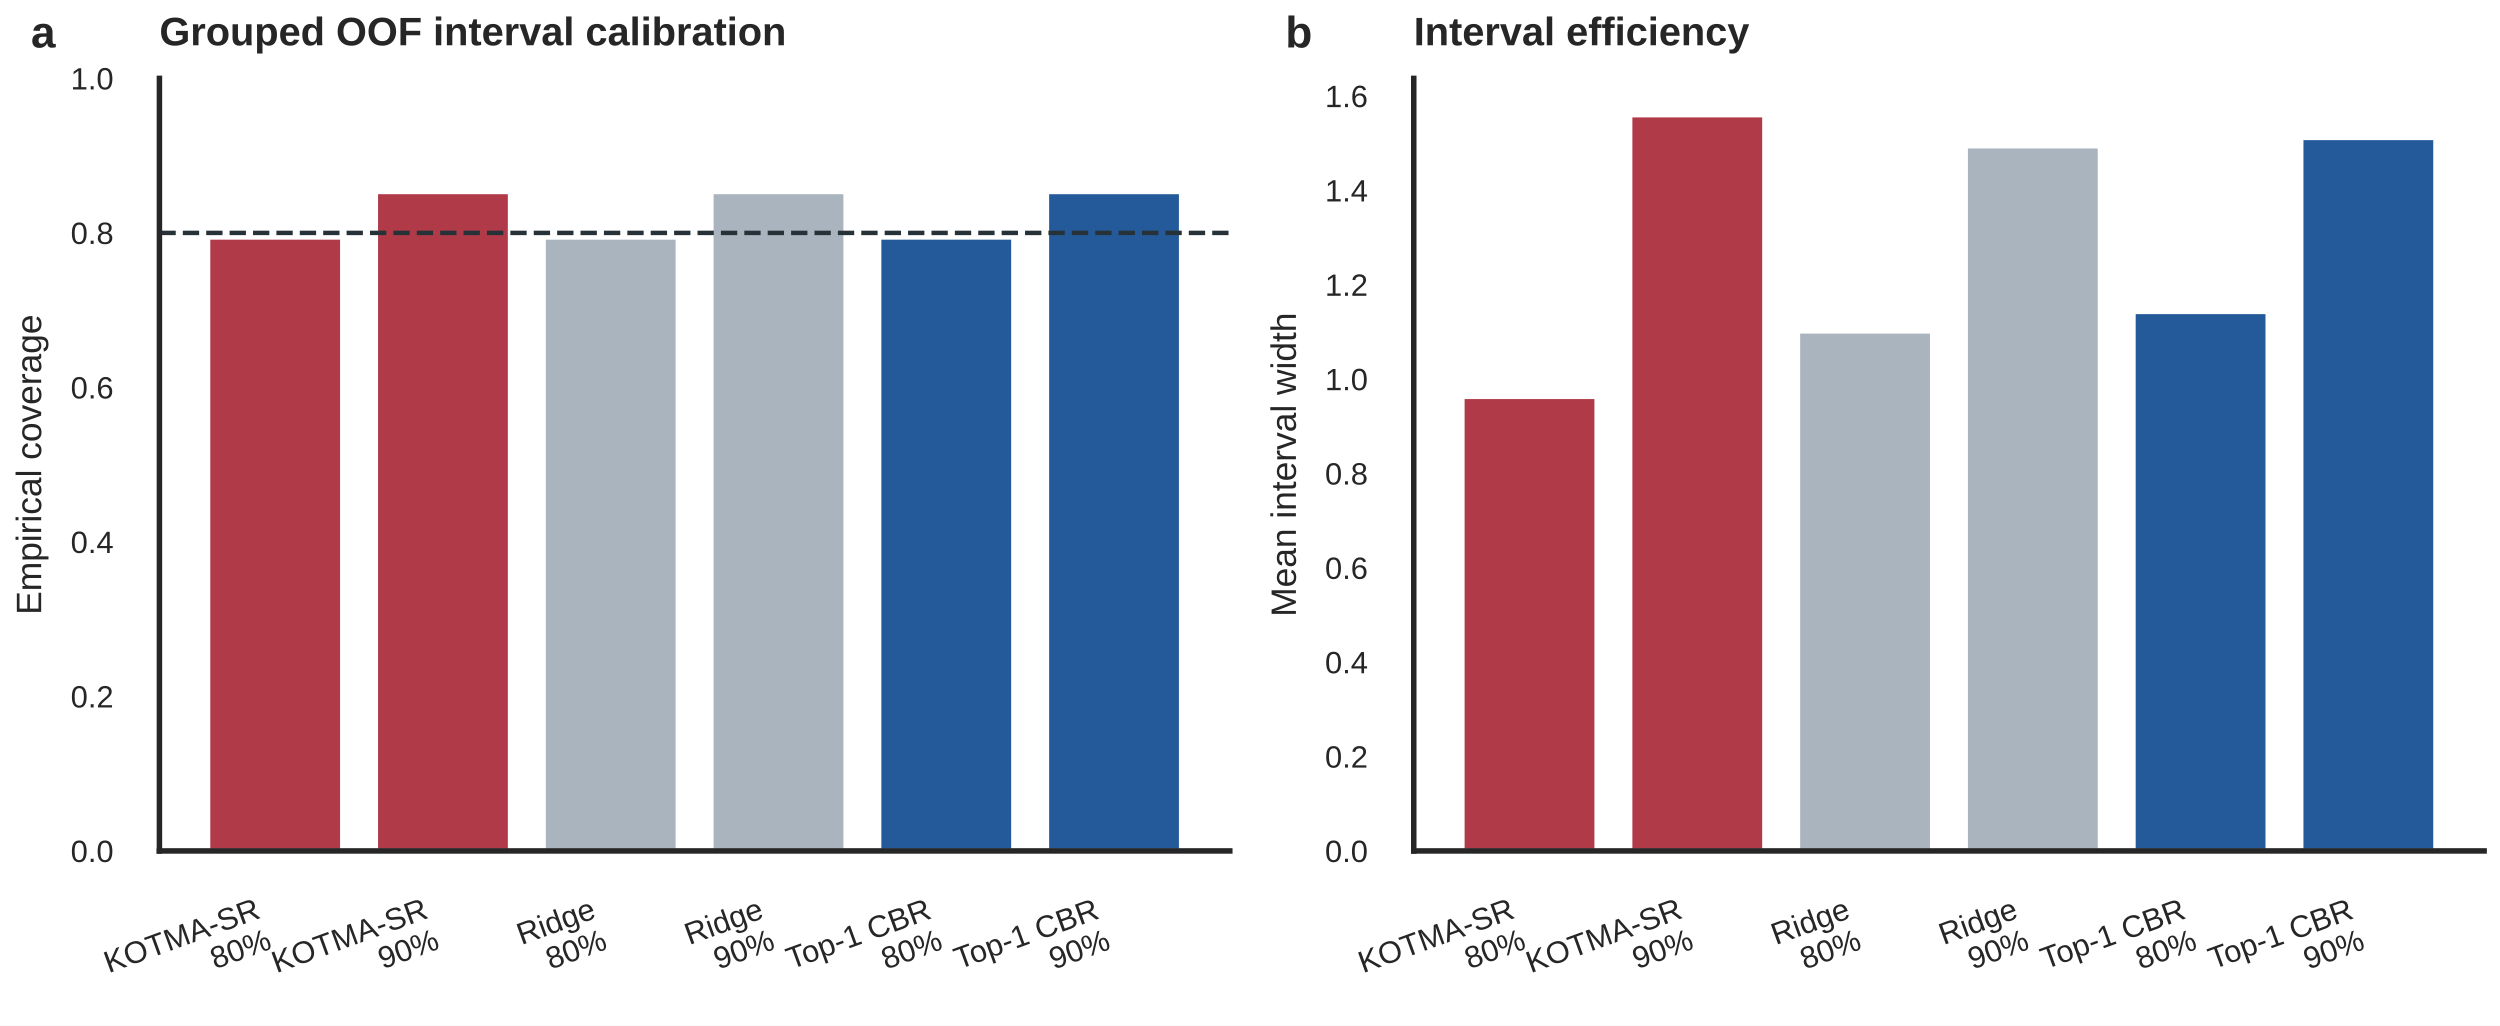
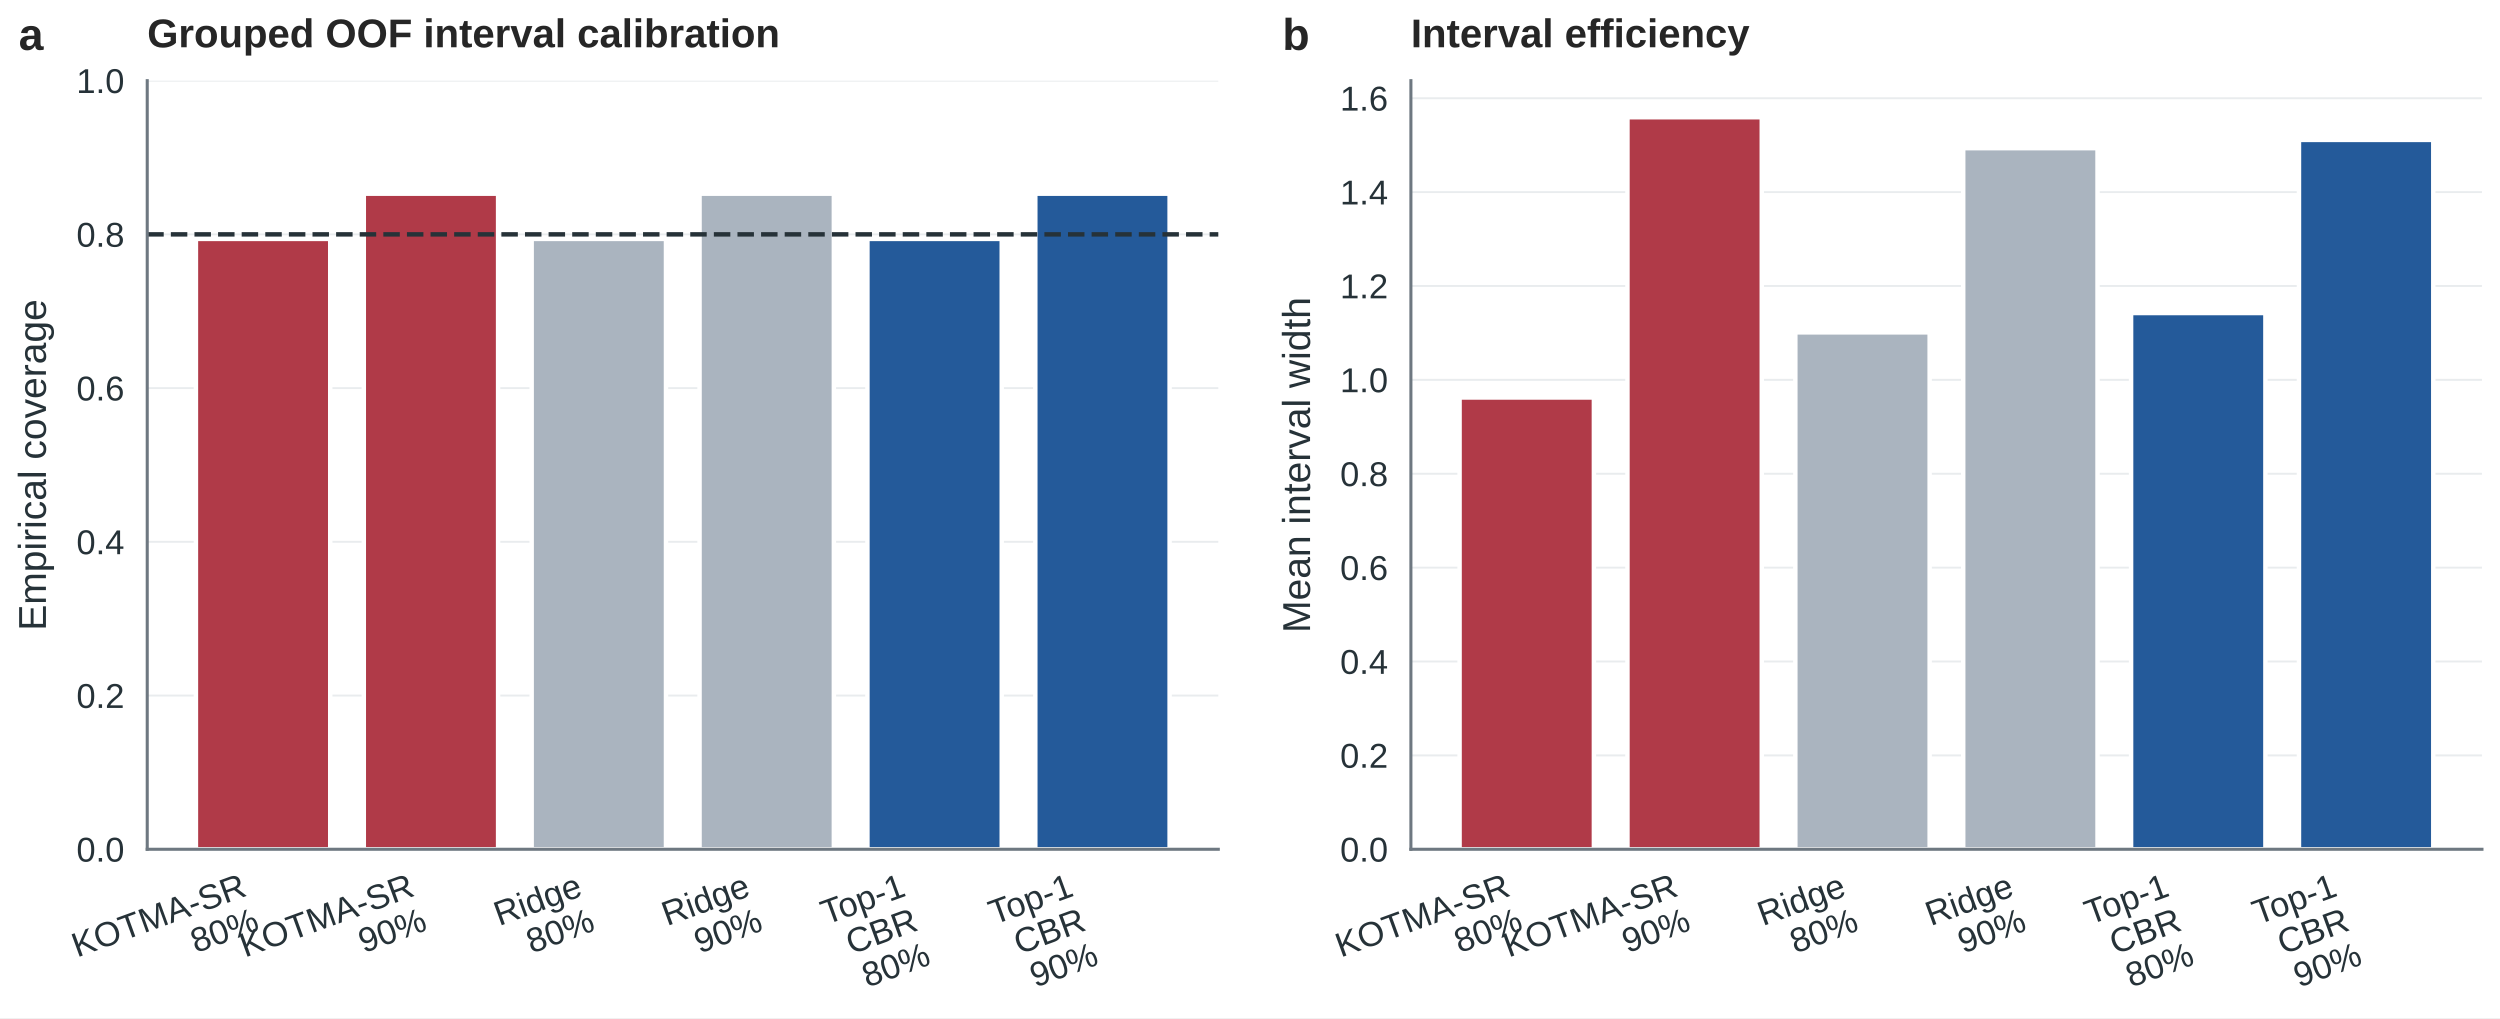
- <svg xmlns="http://www.w3.org/2000/svg" width="453.086pt" height="185.886pt" viewBox="0 0 453.086 185.886" version="1.1">
+ <svg xmlns="http://www.w3.org/2000/svg" width="448.98pt" height="182.836pt" viewBox="0 0 448.98 182.836" version="1.1">
  <defs>
    <style type="text/css">*{stroke-linejoin: round; stroke-linecap: butt}</style>
  </defs>
  <g id="figure_1">
    <g id="patch_1">
-       <path d="M -0 185.886  L 453.086 185.886  L 453.086 0  L -0 0  z " style="fill: #ffffff" />
+       <path d="M 0 182.836  L 448.98 182.836  L 448.98 0  L 0 0  z " style="fill: #ffffff" />
    </g>
    <g id="axes_1">
      <g id="patch_2">
-         <path d="M 28.892 154.219  L 222.878 154.219  L 222.878 14.207  L 28.892 14.207  z " style="fill: #ffffff" />
+         <path d="M 26.442 152.523  L 218.796 152.523  L 218.796 14.488  L 26.442 14.488  z " style="fill: #ffffff" />
      </g>
      <g id="matplotlib.axis_1">
        <g id="xtick_1">
          <g id="text_1">
-             <text style="fill: #262626; font: 5.6px 'Arial', 'DejaVu Sans', 'Liberation Sans', sans-serif" transform="translate(19.69194 176.3946) rotate(-20)">KOTMA-SR</text>
-             <text style="fill: #262626; font: 5.6px 'Arial', 'DejaVu Sans', 'Liberation Sans', sans-serif" transform="translate(38.9591 175.6851) rotate(-20)">80%</text>
+             <text style="fill: #263238; font: 6.2px 'Arial', 'DejaVu Sans', 'Liberation Sans', sans-serif" transform="translate(13.83159 171.9852) rotate(-20)">KOTMA-SR</text>
+             <text style="fill: #263238; font: 6.2px 'Arial', 'DejaVu Sans', 'Liberation Sans', sans-serif" transform="translate(35.16309 171.1997) rotate(-20)">80%</text>
          </g>
        </g>
        <g id="xtick_2">
          <g id="text_2">
-             <text style="fill: #262626; font: 5.6px 'Arial', 'DejaVu Sans', 'Liberation Sans', sans-serif" transform="translate(50.09734 176.3946) rotate(-20)">KOTMA-SR</text>
-             <text style="fill: #262626; font: 5.6px 'Arial', 'DejaVu Sans', 'Liberation Sans', sans-serif" transform="translate(69.3645 175.6851) rotate(-20)">90%</text>
+             <text style="fill: #263238; font: 6.2px 'Arial', 'DejaVu Sans', 'Liberation Sans', sans-serif" transform="translate(43.98112 171.9852) rotate(-20)">KOTMA-SR</text>
+             <text style="fill: #263238; font: 6.2px 'Arial', 'DejaVu Sans', 'Liberation Sans', sans-serif" transform="translate(65.31262 171.1997) rotate(-20)">90%</text>
          </g>
        </g>
        <g id="xtick_3">
          <g id="text_3">
-             <text style="fill: #262626; font: 5.6px 'Arial', 'DejaVu Sans', 'Liberation Sans', sans-serif" transform="translate(94.50509 171.29) rotate(-20)">Ridge</text>
-             <text style="fill: #262626; font: 5.6px 'Arial', 'DejaVu Sans', 'Liberation Sans', sans-serif" transform="translate(99.7699 175.7468) rotate(-20)">80%</text>
+             <text style="fill: #263238; font: 6.2px 'Arial', 'DejaVu Sans', 'Liberation Sans', sans-serif" transform="translate(89.63325 166.3337) rotate(-20)">Ridge</text>
+             <text style="fill: #263238; font: 6.2px 'Arial', 'DejaVu Sans', 'Liberation Sans', sans-serif" transform="translate(95.46215 171.2679) rotate(-20)">80%</text>
          </g>
        </g>
        <g id="xtick_4">
          <g id="text_4">
-             <text style="fill: #262626; font: 5.6px 'Arial', 'DejaVu Sans', 'Liberation Sans', sans-serif" transform="translate(124.9105 171.29) rotate(-20)">Ridge</text>
-             <text style="fill: #262626; font: 5.6px 'Arial', 'DejaVu Sans', 'Liberation Sans', sans-serif" transform="translate(130.1753 175.7468) rotate(-20)">90%</text>
+             <text style="fill: #263238; font: 6.2px 'Arial', 'DejaVu Sans', 'Liberation Sans', sans-serif" transform="translate(119.7828 166.3337) rotate(-20)">Ridge</text>
+             <text style="fill: #263238; font: 6.2px 'Arial', 'DejaVu Sans', 'Liberation Sans', sans-serif" transform="translate(125.6117 171.2679) rotate(-20)">90%</text>
          </g>
        </g>
        <g id="xtick_5">
          <g id="text_5">
-             <text style="fill: #262626; font: 5.6px 'Arial', 'DejaVu Sans', 'Liberation Sans', sans-serif" transform="translate(143.3543 175.716) rotate(-20)">Top-1 CBR</text>
-             <text style="fill: #262626; font: 5.6px 'Arial', 'DejaVu Sans', 'Liberation Sans', sans-serif" transform="translate(160.5807 175.7493) rotate(-20)">80%</text>
+             <text style="fill: #263238; font: 6.2px 'Arial', 'DejaVu Sans', 'Liberation Sans', sans-serif" transform="translate(148.3661 166.1137) rotate(-20)">Top-1</text>
+             <text style="fill: #263238; font: 6.2px 'Arial', 'DejaVu Sans', 'Liberation Sans', sans-serif" transform="translate(152.8775 171.4502) rotate(-20)">CBR</text>
+             <text style="fill: #263238; font: 6.2px 'Arial', 'DejaVu Sans', 'Liberation Sans', sans-serif" transform="translate(155.7612 177.3792) rotate(-20)">80%</text>
          </g>
        </g>
        <g id="xtick_6">
          <g id="text_6">
-             <text style="fill: #262626; font: 5.6px 'Arial', 'DejaVu Sans', 'Liberation Sans', sans-serif" transform="translate(173.7597 175.716) rotate(-20)">Top-1 CBR</text>
-             <text style="fill: #262626; font: 5.6px 'Arial', 'DejaVu Sans', 'Liberation Sans', sans-serif" transform="translate(190.9861 175.7493) rotate(-20)">90%</text>
+             <text style="fill: #263238; font: 6.2px 'Arial', 'DejaVu Sans', 'Liberation Sans', sans-serif" transform="translate(178.5156 166.1137) rotate(-20)">Top-1</text>
+             <text style="fill: #263238; font: 6.2px 'Arial', 'DejaVu Sans', 'Liberation Sans', sans-serif" transform="translate(183.027 171.4502) rotate(-20)">CBR</text>
+             <text style="fill: #263238; font: 6.2px 'Arial', 'DejaVu Sans', 'Liberation Sans', sans-serif" transform="translate(185.9107 177.3792) rotate(-20)">90%</text>
          </g>
        </g>
      </g>
      <g id="matplotlib.axis_2">
        <g id="ytick_1">
+           <g id="line2d_1">
+             <path d="M 26.442 152.523  L 218.796 152.523  " clip-path="url(#pb52e770042)" style="fill: none; stroke: #aab4bf; stroke-opacity: 0.25; stroke-width: 0.35; stroke-linecap: round" />
+           </g>
          <g id="text_7">
-             <text style="fill: #262626; font: 5.6px 'Arial', 'DejaVu Sans', 'Liberation Sans', sans-serif; text-anchor: end" x="20.592" y="156.224" transform="rotate(-0 20.592 156.2235)">0.0</text>
+             <text style="fill: #263238; font: 6.2px 'Arial', 'DejaVu Sans', 'Liberation Sans', sans-serif; text-anchor: end" x="22.342" y="154.742" transform="rotate(-0 22.34175 154.7422)">0.0</text>
          </g>
        </g>
        <g id="ytick_2">
+           <g id="line2d_2">
+             <path d="M 26.442 124.916  L 218.796 124.916  " clip-path="url(#pb52e770042)" style="fill: none; stroke: #aab4bf; stroke-opacity: 0.25; stroke-width: 0.35; stroke-linecap: round" />
+           </g>
          <g id="text_8">
-             <text style="fill: #262626; font: 5.6px 'Arial', 'DejaVu Sans', 'Liberation Sans', sans-serif; text-anchor: end" x="20.592" y="128.221" transform="rotate(-0 20.592 128.221)">0.2</text>
+             <text style="fill: #263238; font: 6.2px 'Arial', 'DejaVu Sans', 'Liberation Sans', sans-serif; text-anchor: end" x="22.342" y="127.135" transform="rotate(-0 22.34175 127.1351)">0.2</text>
          </g>
        </g>
        <g id="ytick_3">
+           <g id="line2d_3">
+             <path d="M 26.442 97.309  L 218.796 97.309  " clip-path="url(#pb52e770042)" style="fill: none; stroke: #aab4bf; stroke-opacity: 0.25; stroke-width: 0.35; stroke-linecap: round" />
+           </g>
          <g id="text_9">
-             <text style="fill: #262626; font: 5.6px 'Arial', 'DejaVu Sans', 'Liberation Sans', sans-serif; text-anchor: end" x="20.592" y="100.218" transform="rotate(-0 20.592 100.2185)">0.4</text>
+             <text style="fill: #263238; font: 6.2px 'Arial', 'DejaVu Sans', 'Liberation Sans', sans-serif; text-anchor: end" x="22.342" y="99.528" transform="rotate(-0 22.34175 99.52794)">0.4</text>
          </g>
        </g>
        <g id="ytick_4">
+           <g id="line2d_4">
+             <path d="M 26.442 69.702  L 218.796 69.702  " clip-path="url(#pb52e770042)" style="fill: none; stroke: #aab4bf; stroke-opacity: 0.25; stroke-width: 0.35; stroke-linecap: round" />
+           </g>
          <g id="text_10">
-             <text style="fill: #262626; font: 5.6px 'Arial', 'DejaVu Sans', 'Liberation Sans', sans-serif; text-anchor: end" x="20.592" y="72.216" transform="rotate(-0 20.592 72.21597)">0.6</text>
+             <text style="fill: #263238; font: 6.2px 'Arial', 'DejaVu Sans', 'Liberation Sans', sans-serif; text-anchor: end" x="22.342" y="71.921" transform="rotate(-0 22.34175 71.92082)">0.6</text>
          </g>
        </g>
        <g id="ytick_5">
+           <g id="line2d_5">
+             <path d="M 26.442 42.095  L 218.796 42.095  " clip-path="url(#pb52e770042)" style="fill: none; stroke: #aab4bf; stroke-opacity: 0.25; stroke-width: 0.35; stroke-linecap: round" />
+           </g>
          <g id="text_11">
-             <text style="fill: #262626; font: 5.6px 'Arial', 'DejaVu Sans', 'Liberation Sans', sans-serif; text-anchor: end" x="20.592" y="44.213" transform="rotate(-0 20.592 44.21346)">0.8</text>
+             <text style="fill: #263238; font: 6.2px 'Arial', 'DejaVu Sans', 'Liberation Sans', sans-serif; text-anchor: end" x="22.342" y="44.314" transform="rotate(-0 22.34175 44.31371)">0.8</text>
          </g>
        </g>
        <g id="ytick_6">
+           <g id="line2d_6">
+             <path d="M 26.442 14.488  L 218.796 14.488  " clip-path="url(#pb52e770042)" style="fill: none; stroke: #aab4bf; stroke-opacity: 0.25; stroke-width: 0.35; stroke-linecap: round" />
+           </g>
          <g id="text_12">
-             <text style="fill: #262626; font: 5.6px 'Arial', 'DejaVu Sans', 'Liberation Sans', sans-serif; text-anchor: end" x="20.592" y="16.211" transform="rotate(-0 20.592 16.21094)">1.0</text>
+             <text style="fill: #263238; font: 6.2px 'Arial', 'DejaVu Sans', 'Liberation Sans', sans-serif; text-anchor: end" x="22.342" y="16.707" transform="rotate(-0 22.34175 16.7066)">1.0</text>
          </g>
        </g>
        <g id="text_13">
-           <text style="fill: #262626; font: 6.4px 'Arial', 'DejaVu Sans', 'Liberation Sans', sans-serif; text-anchor: middle" x="7.461" y="84.213" transform="rotate(-90 7.461 84.21304)">Empirical coverage</text>
+           <text style="fill: #263238; font: 7px 'Arial', 'DejaVu Sans', 'Liberation Sans', sans-serif; text-anchor: middle" x="8.25" y="83.505" transform="rotate(-90 8.250469 83.50546)">Empirical coverage</text>
        </g>
      </g>
      <g id="patch_3">
-         <path d="M 37.71 154.219  L 62.034 154.219  L 62.034 43.033  L 37.71 43.033  z " clip-path="url(#paaefe15632)" style="fill: #b03a48; stroke: #ffffff; stroke-width: 0.8; stroke-linejoin: miter" />
+         <path d="M 35.185 152.523  L 59.305 152.523  L 59.305 42.907  L 35.185 42.907  z " clip-path="url(#pb52e770042)" style="fill: #b03a48; stroke: #ffffff; stroke-width: 0.8; stroke-linejoin: miter" />
      </g>
      <g id="patch_4">
-         <path d="M 68.115 154.219  L 92.439 154.219  L 92.439 34.797  L 68.115 34.797  z " clip-path="url(#paaefe15632)" style="fill: #b03a48; stroke: #ffffff; stroke-width: 0.8; stroke-linejoin: miter" />
+         <path d="M 65.335 152.523  L 89.454 152.523  L 89.454 34.787  L 65.335 34.787  z " clip-path="url(#pb52e770042)" style="fill: #b03a48; stroke: #ffffff; stroke-width: 0.8; stroke-linejoin: miter" />
      </g>
      <g id="patch_5">
-         <path d="M 98.52 154.219  L 122.845 154.219  L 122.845 43.033  L 98.52 43.033  z " clip-path="url(#paaefe15632)" style="fill: #aab4bf; stroke: #ffffff; stroke-width: 0.8; stroke-linejoin: miter" />
+         <path d="M 95.484 152.523  L 119.604 152.523  L 119.604 42.907  L 95.484 42.907  z " clip-path="url(#pb52e770042)" style="fill: #aab4bf; stroke: #ffffff; stroke-width: 0.8; stroke-linejoin: miter" />
      </g>
      <g id="patch_6">
-         <path d="M 128.926 154.219  L 153.25 154.219  L 153.25 34.797  L 128.926 34.797  z " clip-path="url(#paaefe15632)" style="fill: #aab4bf; stroke: #ffffff; stroke-width: 0.8; stroke-linejoin: miter" />
+         <path d="M 125.634 152.523  L 149.753 152.523  L 149.753 34.787  L 125.634 34.787  z " clip-path="url(#pb52e770042)" style="fill: #aab4bf; stroke: #ffffff; stroke-width: 0.8; stroke-linejoin: miter" />
      </g>
      <g id="patch_7">
-         <path d="M 159.331 154.219  L 183.655 154.219  L 183.655 43.033  L 159.331 43.033  z " clip-path="url(#paaefe15632)" style="fill: #245a9a; stroke: #ffffff; stroke-width: 0.8; stroke-linejoin: miter" />
+         <path d="M 155.783 152.523  L 179.903 152.523  L 179.903 42.907  L 155.783 42.907  z " clip-path="url(#pb52e770042)" style="fill: #245a9a; stroke: #ffffff; stroke-width: 0.8; stroke-linejoin: miter" />
      </g>
      <g id="patch_8">
-         <path d="M 189.737 154.219  L 214.061 154.219  L 214.061 34.797  L 189.737 34.797  z " clip-path="url(#paaefe15632)" style="fill: #245a9a; stroke: #ffffff; stroke-width: 0.8; stroke-linejoin: miter" />
-       </g>
-       <g id="line2d_1">
-         <path d="M 28.892 42.209  L 222.878 42.209  " clip-path="url(#paaefe15632)" style="fill: none; stroke-dasharray: 2.96,1.28; stroke-dashoffset: 0; stroke: #263238; stroke-width: 0.8" />
+         <path d="M 185.933 152.523  L 210.052 152.523  L 210.052 34.787  L 185.933 34.787  z " clip-path="url(#pb52e770042)" style="fill: #245a9a; stroke: #ffffff; stroke-width: 0.8; stroke-linejoin: miter" />
+       </g>
+       <g id="line2d_7">
+         <path d="M 26.442 42.095  L 218.796 42.095  " clip-path="url(#pb52e770042)" style="fill: none; stroke-dasharray: 2.96,1.28; stroke-dashoffset: 0; stroke: #263238; stroke-width: 0.8" />
      </g>
      <g id="patch_9">
-         <path d="M 28.892 154.219  L 28.892 14.207  " style="fill: none; stroke: #262626; stroke-linejoin: miter; stroke-linecap: square" />
+         <path d="M 26.442 152.523  L 26.442 14.488  " style="fill: none; stroke: #6e7881; stroke-width: 0.55; stroke-linejoin: miter; stroke-linecap: square" />
      </g>
      <g id="patch_10">
-         <path d="M 28.892 154.219  L 222.878 154.219  " style="fill: none; stroke: #262626; stroke-linejoin: miter; stroke-linecap: square" />
+         <path d="M 26.442 152.523  L 218.796 152.523  " style="fill: none; stroke: #6e7881; stroke-width: 0.55; stroke-linejoin: miter; stroke-linecap: square" />
      </g>
      <g id="text_14">
-         <text style="fill: #262626; font: 700 8px 'Arial', 'DejaVu Sans', 'Liberation Sans', sans-serif; text-anchor: start" x="5.614" y="8.606" transform="rotate(-0 5.613625 8.60625)">a</text>
+         <text style="fill: #262626; font: 700 8px 'Arial', 'DejaVu Sans', 'Liberation Sans', sans-serif; text-anchor: start" x="3.359" y="8.966" transform="rotate(-0 3.35927 8.96625)">a</text>
      </g>
      <g id="text_15">
-         <text style="fill: #262626; font: 700 7.2px 'Arial', 'DejaVu Sans', 'Liberation Sans', sans-serif; text-anchor: start" x="28.892" y="8.207" transform="rotate(-0 28.892 8.206753)">Grouped OOF interval calibration</text>
+         <text style="fill: #262626; font: 700 7.2px 'Arial', 'DejaVu Sans', 'Liberation Sans', sans-serif; text-anchor: start" x="26.442" y="8.488" transform="rotate(-0 26.44175 8.487673)">Grouped OOF interval calibration</text>
      </g>
    </g>
    <g id="axes_2">
      <g id="patch_11">
-         <path d="M 256.22 154.219  L 450.206 154.219  L 450.206 14.207  L 256.22 14.207  z " style="fill: #ffffff" />
+         <path d="M 253.386 152.523  L 445.74 152.523  L 445.74 14.488  L 253.386 14.488  z " style="fill: #ffffff" />
      </g>
      <g id="matplotlib.axis_3">
        <g id="xtick_7">
          <g id="text_16">
-             <text style="fill: #262626; font: 5.6px 'Arial', 'DejaVu Sans', 'Liberation Sans', sans-serif" transform="translate(247.0199 176.3946) rotate(-20)">KOTMA-SR</text>
-             <text style="fill: #262626; font: 5.6px 'Arial', 'DejaVu Sans', 'Liberation Sans', sans-serif" transform="translate(266.2871 175.6851) rotate(-20)">80%</text>
+             <text style="fill: #263238; font: 6.2px 'Arial', 'DejaVu Sans', 'Liberation Sans', sans-serif" transform="translate(240.7756 171.9852) rotate(-20)">KOTMA-SR</text>
+             <text style="fill: #263238; font: 6.2px 'Arial', 'DejaVu Sans', 'Liberation Sans', sans-serif" transform="translate(262.1071 171.1997) rotate(-20)">80%</text>
          </g>
        </g>
        <g id="xtick_8">
          <g id="text_17">
-             <text style="fill: #262626; font: 5.6px 'Arial', 'DejaVu Sans', 'Liberation Sans', sans-serif" transform="translate(277.4253 176.3946) rotate(-20)">KOTMA-SR</text>
-             <text style="fill: #262626; font: 5.6px 'Arial', 'DejaVu Sans', 'Liberation Sans', sans-serif" transform="translate(296.6925 175.6851) rotate(-20)">90%</text>
+             <text style="fill: #263238; font: 6.2px 'Arial', 'DejaVu Sans', 'Liberation Sans', sans-serif" transform="translate(270.9251 171.9852) rotate(-20)">KOTMA-SR</text>
+             <text style="fill: #263238; font: 6.2px 'Arial', 'DejaVu Sans', 'Liberation Sans', sans-serif" transform="translate(292.2566 171.1997) rotate(-20)">90%</text>
          </g>
        </g>
        <g id="xtick_9">
          <g id="text_18">
-             <text style="fill: #262626; font: 5.6px 'Arial', 'DejaVu Sans', 'Liberation Sans', sans-serif" transform="translate(321.8331 171.29) rotate(-20)">Ridge</text>
-             <text style="fill: #262626; font: 5.6px 'Arial', 'DejaVu Sans', 'Liberation Sans', sans-serif" transform="translate(327.0979 175.7468) rotate(-20)">80%</text>
+             <text style="fill: #263238; font: 6.2px 'Arial', 'DejaVu Sans', 'Liberation Sans', sans-serif" transform="translate(316.5772 166.3337) rotate(-20)">Ridge</text>
+             <text style="fill: #263238; font: 6.2px 'Arial', 'DejaVu Sans', 'Liberation Sans', sans-serif" transform="translate(322.4061 171.2679) rotate(-20)">80%</text>
          </g>
        </g>
        <g id="xtick_10">
          <g id="text_19">
-             <text style="fill: #262626; font: 5.6px 'Arial', 'DejaVu Sans', 'Liberation Sans', sans-serif" transform="translate(352.2385 171.29) rotate(-20)">Ridge</text>
-             <text style="fill: #262626; font: 5.6px 'Arial', 'DejaVu Sans', 'Liberation Sans', sans-serif" transform="translate(357.5033 175.7468) rotate(-20)">90%</text>
+             <text style="fill: #263238; font: 6.2px 'Arial', 'DejaVu Sans', 'Liberation Sans', sans-serif" transform="translate(346.7268 166.3337) rotate(-20)">Ridge</text>
+             <text style="fill: #263238; font: 6.2px 'Arial', 'DejaVu Sans', 'Liberation Sans', sans-serif" transform="translate(352.5557 171.2679) rotate(-20)">90%</text>
          </g>
        </g>
        <g id="xtick_11">
          <g id="text_20">
-             <text style="fill: #262626; font: 5.6px 'Arial', 'DejaVu Sans', 'Liberation Sans', sans-serif" transform="translate(370.6823 175.716) rotate(-20)">Top-1 CBR</text>
-             <text style="fill: #262626; font: 5.6px 'Arial', 'DejaVu Sans', 'Liberation Sans', sans-serif" transform="translate(387.9087 175.7493) rotate(-20)">80%</text>
+             <text style="fill: #263238; font: 6.2px 'Arial', 'DejaVu Sans', 'Liberation Sans', sans-serif" transform="translate(375.3101 166.1137) rotate(-20)">Top-1</text>
+             <text style="fill: #263238; font: 6.2px 'Arial', 'DejaVu Sans', 'Liberation Sans', sans-serif" transform="translate(379.8215 171.4502) rotate(-20)">CBR</text>
+             <text style="fill: #263238; font: 6.2px 'Arial', 'DejaVu Sans', 'Liberation Sans', sans-serif" transform="translate(382.7052 177.3792) rotate(-20)">80%</text>
          </g>
        </g>
        <g id="xtick_12">
          <g id="text_21">
-             <text style="fill: #262626; font: 5.6px 'Arial', 'DejaVu Sans', 'Liberation Sans', sans-serif" transform="translate(401.0877 175.716) rotate(-20)">Top-1 CBR</text>
-             <text style="fill: #262626; font: 5.6px 'Arial', 'DejaVu Sans', 'Liberation Sans', sans-serif" transform="translate(418.3141 175.7493) rotate(-20)">90%</text>
+             <text style="fill: #263238; font: 6.2px 'Arial', 'DejaVu Sans', 'Liberation Sans', sans-serif" transform="translate(405.4596 166.1137) rotate(-20)">Top-1</text>
+             <text style="fill: #263238; font: 6.2px 'Arial', 'DejaVu Sans', 'Liberation Sans', sans-serif" transform="translate(409.971 171.4502) rotate(-20)">CBR</text>
+             <text style="fill: #263238; font: 6.2px 'Arial', 'DejaVu Sans', 'Liberation Sans', sans-serif" transform="translate(412.8547 177.3792) rotate(-20)">90%</text>
          </g>
        </g>
      </g>
      <g id="matplotlib.axis_4">
        <g id="ytick_7">
+           <g id="line2d_8">
+             <path d="M 253.386 152.523  L 445.74 152.523  " clip-path="url(#pefc76e1d7c)" style="fill: none; stroke: #aab4bf; stroke-opacity: 0.25; stroke-width: 0.35; stroke-linecap: round" />
+           </g>
          <g id="text_22">
-             <text style="fill: #262626; font: 5.6px 'Arial', 'DejaVu Sans', 'Liberation Sans', sans-serif; text-anchor: end" x="247.92" y="156.224" transform="rotate(-0 247.92 156.2235)">0.0</text>
+             <text style="fill: #263238; font: 6.2px 'Arial', 'DejaVu Sans', 'Liberation Sans', sans-serif; text-anchor: end" x="249.286" y="154.742" transform="rotate(-0 249.2858 154.7422)">0.0</text>
          </g>
        </g>
        <g id="ytick_8">
+           <g id="line2d_9">
+             <path d="M 253.386 135.663  L 445.74 135.663  " clip-path="url(#pefc76e1d7c)" style="fill: none; stroke: #aab4bf; stroke-opacity: 0.25; stroke-width: 0.35; stroke-linecap: round" />
+           </g>
          <g id="text_23">
-             <text style="fill: #262626; font: 5.6px 'Arial', 'DejaVu Sans', 'Liberation Sans', sans-serif; text-anchor: end" x="247.92" y="139.122" transform="rotate(-0 247.92 139.1215)">0.2</text>
+             <text style="fill: #263238; font: 6.2px 'Arial', 'DejaVu Sans', 'Liberation Sans', sans-serif; text-anchor: end" x="249.286" y="137.882" transform="rotate(-0 249.2858 137.8817)">0.2</text>
          </g>
        </g>
        <g id="ytick_9">
+           <g id="line2d_10">
+             <path d="M 253.386 118.802  L 445.74 118.802  " clip-path="url(#pefc76e1d7c)" style="fill: none; stroke: #aab4bf; stroke-opacity: 0.25; stroke-width: 0.35; stroke-linecap: round" />
+           </g>
          <g id="text_24">
-             <text style="fill: #262626; font: 5.6px 'Arial', 'DejaVu Sans', 'Liberation Sans', sans-serif; text-anchor: end" x="247.92" y="122.02" transform="rotate(-0 247.92 122.0195)">0.4</text>
+             <text style="fill: #263238; font: 6.2px 'Arial', 'DejaVu Sans', 'Liberation Sans', sans-serif; text-anchor: end" x="249.286" y="121.021" transform="rotate(-0 249.2858 121.0211)">0.4</text>
          </g>
        </g>
        <g id="ytick_10">
+           <g id="line2d_11">
+             <path d="M 253.386 101.942  L 445.74 101.942  " clip-path="url(#pefc76e1d7c)" style="fill: none; stroke: #aab4bf; stroke-opacity: 0.25; stroke-width: 0.35; stroke-linecap: round" />
+           </g>
          <g id="text_25">
-             <text style="fill: #262626; font: 5.6px 'Arial', 'DejaVu Sans', 'Liberation Sans', sans-serif; text-anchor: end" x="247.92" y="104.918" transform="rotate(-0 247.92 104.9175)">0.6</text>
+             <text style="fill: #263238; font: 6.2px 'Arial', 'DejaVu Sans', 'Liberation Sans', sans-serif; text-anchor: end" x="249.286" y="104.161" transform="rotate(-0 249.2858 104.1606)">0.6</text>
          </g>
        </g>
        <g id="ytick_11">
+           <g id="line2d_12">
+             <path d="M 253.386 85.081  L 445.74 85.081  " clip-path="url(#pefc76e1d7c)" style="fill: none; stroke: #aab4bf; stroke-opacity: 0.25; stroke-width: 0.35; stroke-linecap: round" />
+           </g>
          <g id="text_26">
-             <text style="fill: #262626; font: 5.6px 'Arial', 'DejaVu Sans', 'Liberation Sans', sans-serif; text-anchor: end" x="247.92" y="87.816" transform="rotate(-0 247.92 87.81551)">0.8</text>
+             <text style="fill: #263238; font: 6.2px 'Arial', 'DejaVu Sans', 'Liberation Sans', sans-serif; text-anchor: end" x="249.286" y="87.3" transform="rotate(-0 249.2858 87.3001)">0.8</text>
          </g>
        </g>
        <g id="ytick_12">
+           <g id="line2d_13">
+             <path d="M 253.386 68.221  L 445.74 68.221  " clip-path="url(#pefc76e1d7c)" style="fill: none; stroke: #aab4bf; stroke-opacity: 0.25; stroke-width: 0.35; stroke-linecap: round" />
+           </g>
          <g id="text_27">
-             <text style="fill: #262626; font: 5.6px 'Arial', 'DejaVu Sans', 'Liberation Sans', sans-serif; text-anchor: end" x="247.92" y="70.714" transform="rotate(-0 247.92 70.71351)">1.0</text>
+             <text style="fill: #263238; font: 6.2px 'Arial', 'DejaVu Sans', 'Liberation Sans', sans-serif; text-anchor: end" x="249.286" y="70.44" transform="rotate(-0 249.2858 70.43958)">1.0</text>
          </g>
        </g>
        <g id="ytick_13">
+           <g id="line2d_14">
+             <path d="M 253.386 51.36  L 445.74 51.36  " clip-path="url(#pefc76e1d7c)" style="fill: none; stroke: #aab4bf; stroke-opacity: 0.25; stroke-width: 0.35; stroke-linecap: round" />
+           </g>
          <g id="text_28">
-             <text style="fill: #262626; font: 5.6px 'Arial', 'DejaVu Sans', 'Liberation Sans', sans-serif; text-anchor: end" x="247.92" y="53.612" transform="rotate(-0 247.92 53.61151)">1.2</text>
+             <text style="fill: #263238; font: 6.2px 'Arial', 'DejaVu Sans', 'Liberation Sans', sans-serif; text-anchor: end" x="249.286" y="53.579" transform="rotate(-0 249.2858 53.57906)">1.2</text>
          </g>
        </g>
        <g id="ytick_14">
+           <g id="line2d_15">
+             <path d="M 253.386 34.5  L 445.74 34.5  " clip-path="url(#pefc76e1d7c)" style="fill: none; stroke: #aab4bf; stroke-opacity: 0.25; stroke-width: 0.35; stroke-linecap: round" />
+           </g>
          <g id="text_29">
-             <text style="fill: #262626; font: 5.6px 'Arial', 'DejaVu Sans', 'Liberation Sans', sans-serif; text-anchor: end" x="247.92" y="36.51" transform="rotate(-0 247.92 36.50951)">1.4</text>
+             <text style="fill: #263238; font: 6.2px 'Arial', 'DejaVu Sans', 'Liberation Sans', sans-serif; text-anchor: end" x="249.286" y="36.719" transform="rotate(-0 249.2858 36.71854)">1.4</text>
          </g>
        </g>
        <g id="ytick_15">
+           <g id="line2d_16">
+             <path d="M 253.386 17.639  L 445.74 17.639  " clip-path="url(#pefc76e1d7c)" style="fill: none; stroke: #aab4bf; stroke-opacity: 0.25; stroke-width: 0.35; stroke-linecap: round" />
+           </g>
          <g id="text_30">
-             <text style="fill: #262626; font: 5.6px 'Arial', 'DejaVu Sans', 'Liberation Sans', sans-serif; text-anchor: end" x="247.92" y="19.408" transform="rotate(-0 247.92 19.40751)">1.6</text>
+             <text style="fill: #263238; font: 6.2px 'Arial', 'DejaVu Sans', 'Liberation Sans', sans-serif; text-anchor: end" x="249.286" y="19.858" transform="rotate(-0 249.2858 19.85802)">1.6</text>
          </g>
        </g>
        <g id="text_31">
-           <text style="fill: #262626; font: 6.4px 'Arial', 'DejaVu Sans', 'Liberation Sans', sans-serif; text-anchor: middle" x="234.864" y="84.213" transform="rotate(-90 234.864 84.21304)">Mean interval width</text>
+           <text style="fill: #263238; font: 7px 'Arial', 'DejaVu Sans', 'Liberation Sans', sans-serif; text-anchor: middle" x="235.276" y="83.505" transform="rotate(-90 235.2765 83.50546)">Mean interval width</text>
        </g>
      </g>
      <g id="patch_12">
-         <path d="M 265.038 154.219  L 289.362 154.219  L 289.362 71.929  L 265.038 71.929  z " clip-path="url(#p46f11b83a0)" style="fill: #b03a48; stroke: #ffffff; stroke-width: 0.8; stroke-linejoin: miter" />
+         <path d="M 262.129 152.523  L 286.249 152.523  L 286.249 71.394  L 262.129 71.394  z " clip-path="url(#pefc76e1d7c)" style="fill: #b03a48; stroke: #ffffff; stroke-width: 0.8; stroke-linejoin: miter" />
      </g>
      <g id="patch_13">
-         <path d="M 295.443 154.219  L 319.767 154.219  L 319.767 20.874  L 295.443 20.874  z " clip-path="url(#p46f11b83a0)" style="fill: #b03a48; stroke: #ffffff; stroke-width: 0.8; stroke-linejoin: miter" />
+         <path d="M 292.279 152.523  L 316.398 152.523  L 316.398 21.061  L 292.279 21.061  z " clip-path="url(#pefc76e1d7c)" style="fill: #b03a48; stroke: #ffffff; stroke-width: 0.8; stroke-linejoin: miter" />
      </g>
      <g id="patch_14">
-         <path d="M 325.848 154.219  L 350.173 154.219  L 350.173 60.058  L 325.848 60.058  z " clip-path="url(#p46f11b83a0)" style="fill: #aab4bf; stroke: #ffffff; stroke-width: 0.8; stroke-linejoin: miter" />
+         <path d="M 322.428 152.523  L 346.548 152.523  L 346.548 59.691  L 322.428 59.691  z " clip-path="url(#pefc76e1d7c)" style="fill: #aab4bf; stroke: #ffffff; stroke-width: 0.8; stroke-linejoin: miter" />
      </g>
      <g id="patch_15">
-         <path d="M 356.254 154.219  L 380.578 154.219  L 380.578 26.508  L 356.254 26.508  z " clip-path="url(#p46f11b83a0)" style="fill: #aab4bf; stroke: #ffffff; stroke-width: 0.8; stroke-linejoin: miter" />
+         <path d="M 352.578 152.523  L 376.697 152.523  L 376.697 26.615  L 352.578 26.615  z " clip-path="url(#pefc76e1d7c)" style="fill: #aab4bf; stroke: #ffffff; stroke-width: 0.8; stroke-linejoin: miter" />
      </g>
      <g id="patch_16">
-         <path d="M 386.659 154.219  L 410.983 154.219  L 410.983 56.537  L 386.659 56.537  z " clip-path="url(#p46f11b83a0)" style="fill: #245a9a; stroke: #ffffff; stroke-width: 0.8; stroke-linejoin: miter" />
+         <path d="M 382.727 152.523  L 406.847 152.523  L 406.847 56.22  L 382.727 56.22  z " clip-path="url(#pefc76e1d7c)" style="fill: #245a9a; stroke: #ffffff; stroke-width: 0.8; stroke-linejoin: miter" />
      </g>
      <g id="patch_17">
-         <path d="M 417.065 154.219  L 441.389 154.219  L 441.389 24.999  L 417.065 24.999  z " clip-path="url(#p46f11b83a0)" style="fill: #245a9a; stroke: #ffffff; stroke-width: 0.8; stroke-linejoin: miter" />
+         <path d="M 412.877 152.523  L 436.996 152.523  L 436.996 25.127  L 412.877 25.127  z " clip-path="url(#pefc76e1d7c)" style="fill: #245a9a; stroke: #ffffff; stroke-width: 0.8; stroke-linejoin: miter" />
      </g>
      <g id="patch_18">
-         <path d="M 256.22 154.219  L 256.22 14.207  " style="fill: none; stroke: #262626; stroke-linejoin: miter; stroke-linecap: square" />
+         <path d="M 253.386 152.523  L 253.386 14.488  " style="fill: none; stroke: #6e7881; stroke-width: 0.55; stroke-linejoin: miter; stroke-linecap: square" />
      </g>
      <g id="patch_19">
-         <path d="M 256.22 154.219  L 450.206 154.219  " style="fill: none; stroke: #262626; stroke-linejoin: miter; stroke-linecap: square" />
+         <path d="M 253.386 152.523  L 445.74 152.523  " style="fill: none; stroke: #6e7881; stroke-width: 0.55; stroke-linejoin: miter; stroke-linecap: square" />
      </g>
      <g id="text_32">
-         <text style="fill: #262626; font: 700 8px 'Arial', 'DejaVu Sans', 'Liberation Sans', sans-serif; text-anchor: start" x="232.942" y="8.606" transform="rotate(-0 232.9416 8.60625)">b</text>
+         <text style="fill: #262626; font: 700 8px 'Arial', 'DejaVu Sans', 'Liberation Sans', sans-serif; text-anchor: start" x="230.303" y="8.966" transform="rotate(-0 230.3033 8.96625)">b</text>
      </g>
      <g id="text_33">
-         <text style="fill: #262626; font: 700 7.2px 'Arial', 'DejaVu Sans', 'Liberation Sans', sans-serif; text-anchor: start" x="256.22" y="8.207" transform="rotate(-0 256.22 8.206753)">Interval efficiency</text>
+         <text style="fill: #262626; font: 700 7.2px 'Arial', 'DejaVu Sans', 'Liberation Sans', sans-serif; text-anchor: start" x="253.386" y="8.488" transform="rotate(-0 253.3858 8.487673)">Interval efficiency</text>
      </g>
    </g>
  </g>
  <defs>
-     <clipPath id="paaefe15632">
-       <rect x="28.892" y="14.207" width="193.986" height="140.013" />
+     <clipPath id="pb52e770042">
+       <rect x="26.442" y="14.488" width="192.354" height="138.036" />
    </clipPath>
-     <clipPath id="p46f11b83a0">
-       <rect x="256.22" y="14.207" width="193.986" height="140.013" />
+     <clipPath id="pefc76e1d7c">
+       <rect x="253.386" y="14.488" width="192.354" height="138.036" />
    </clipPath>
  </defs>
</svg>
